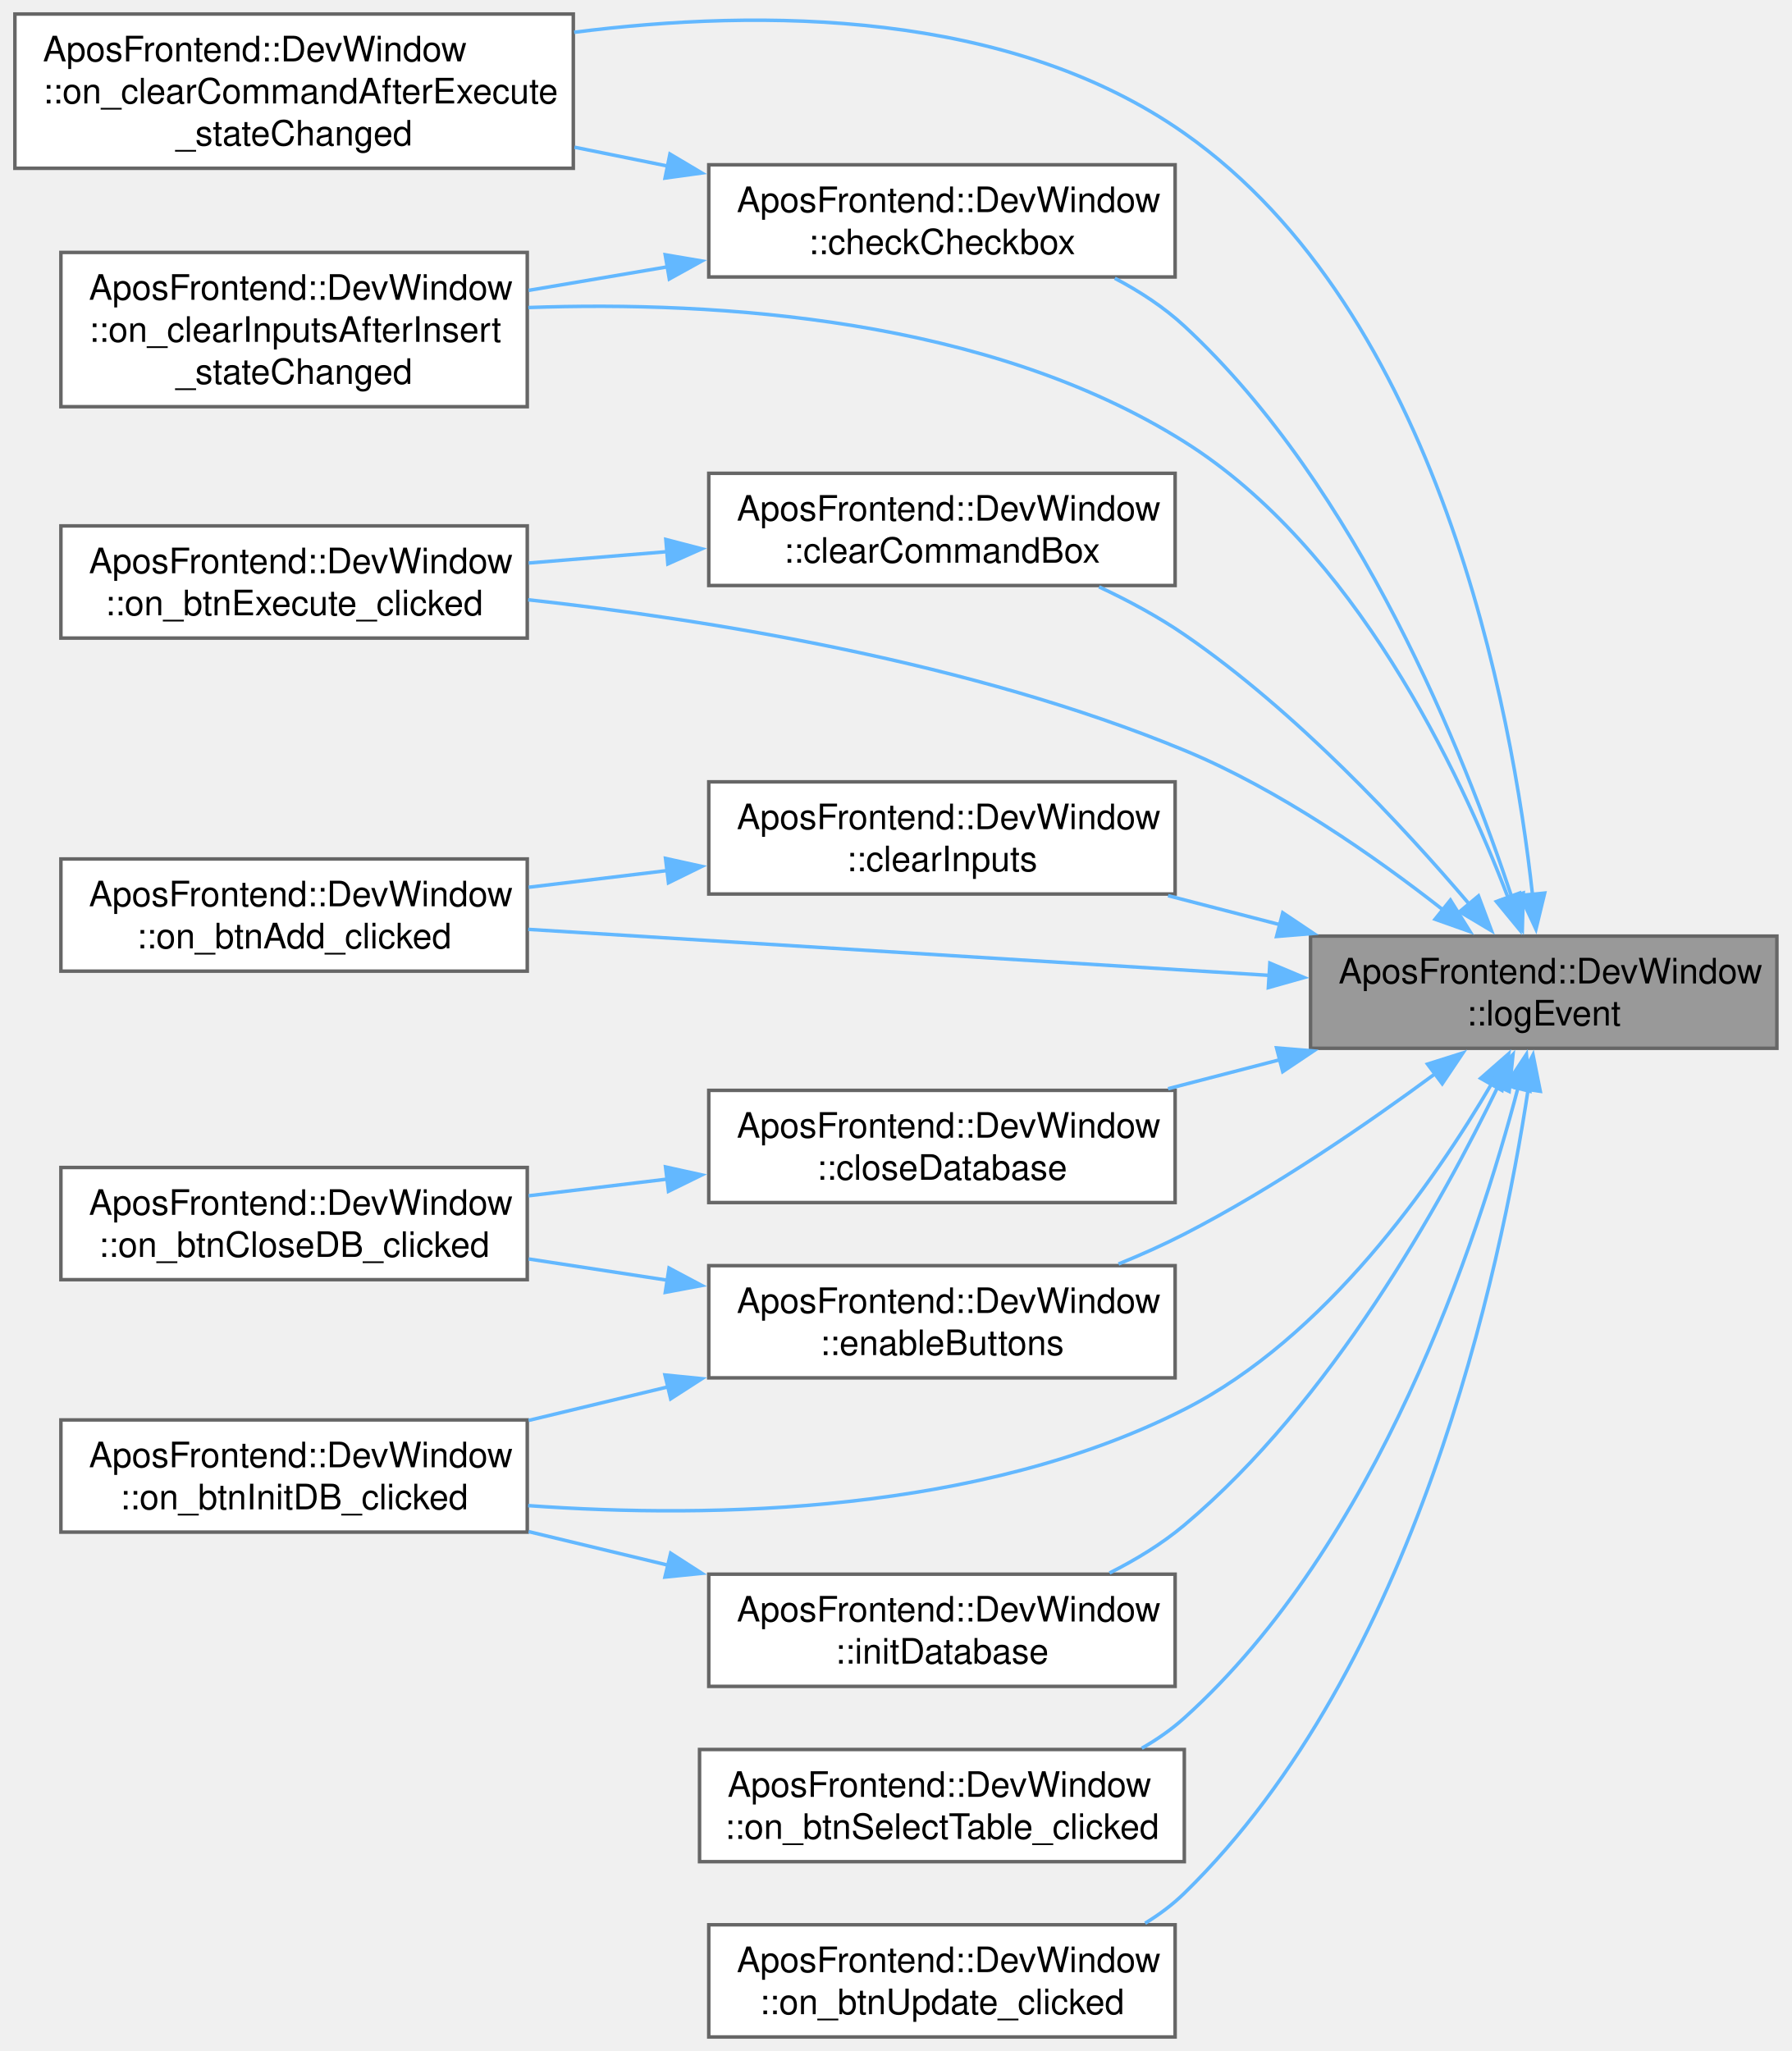
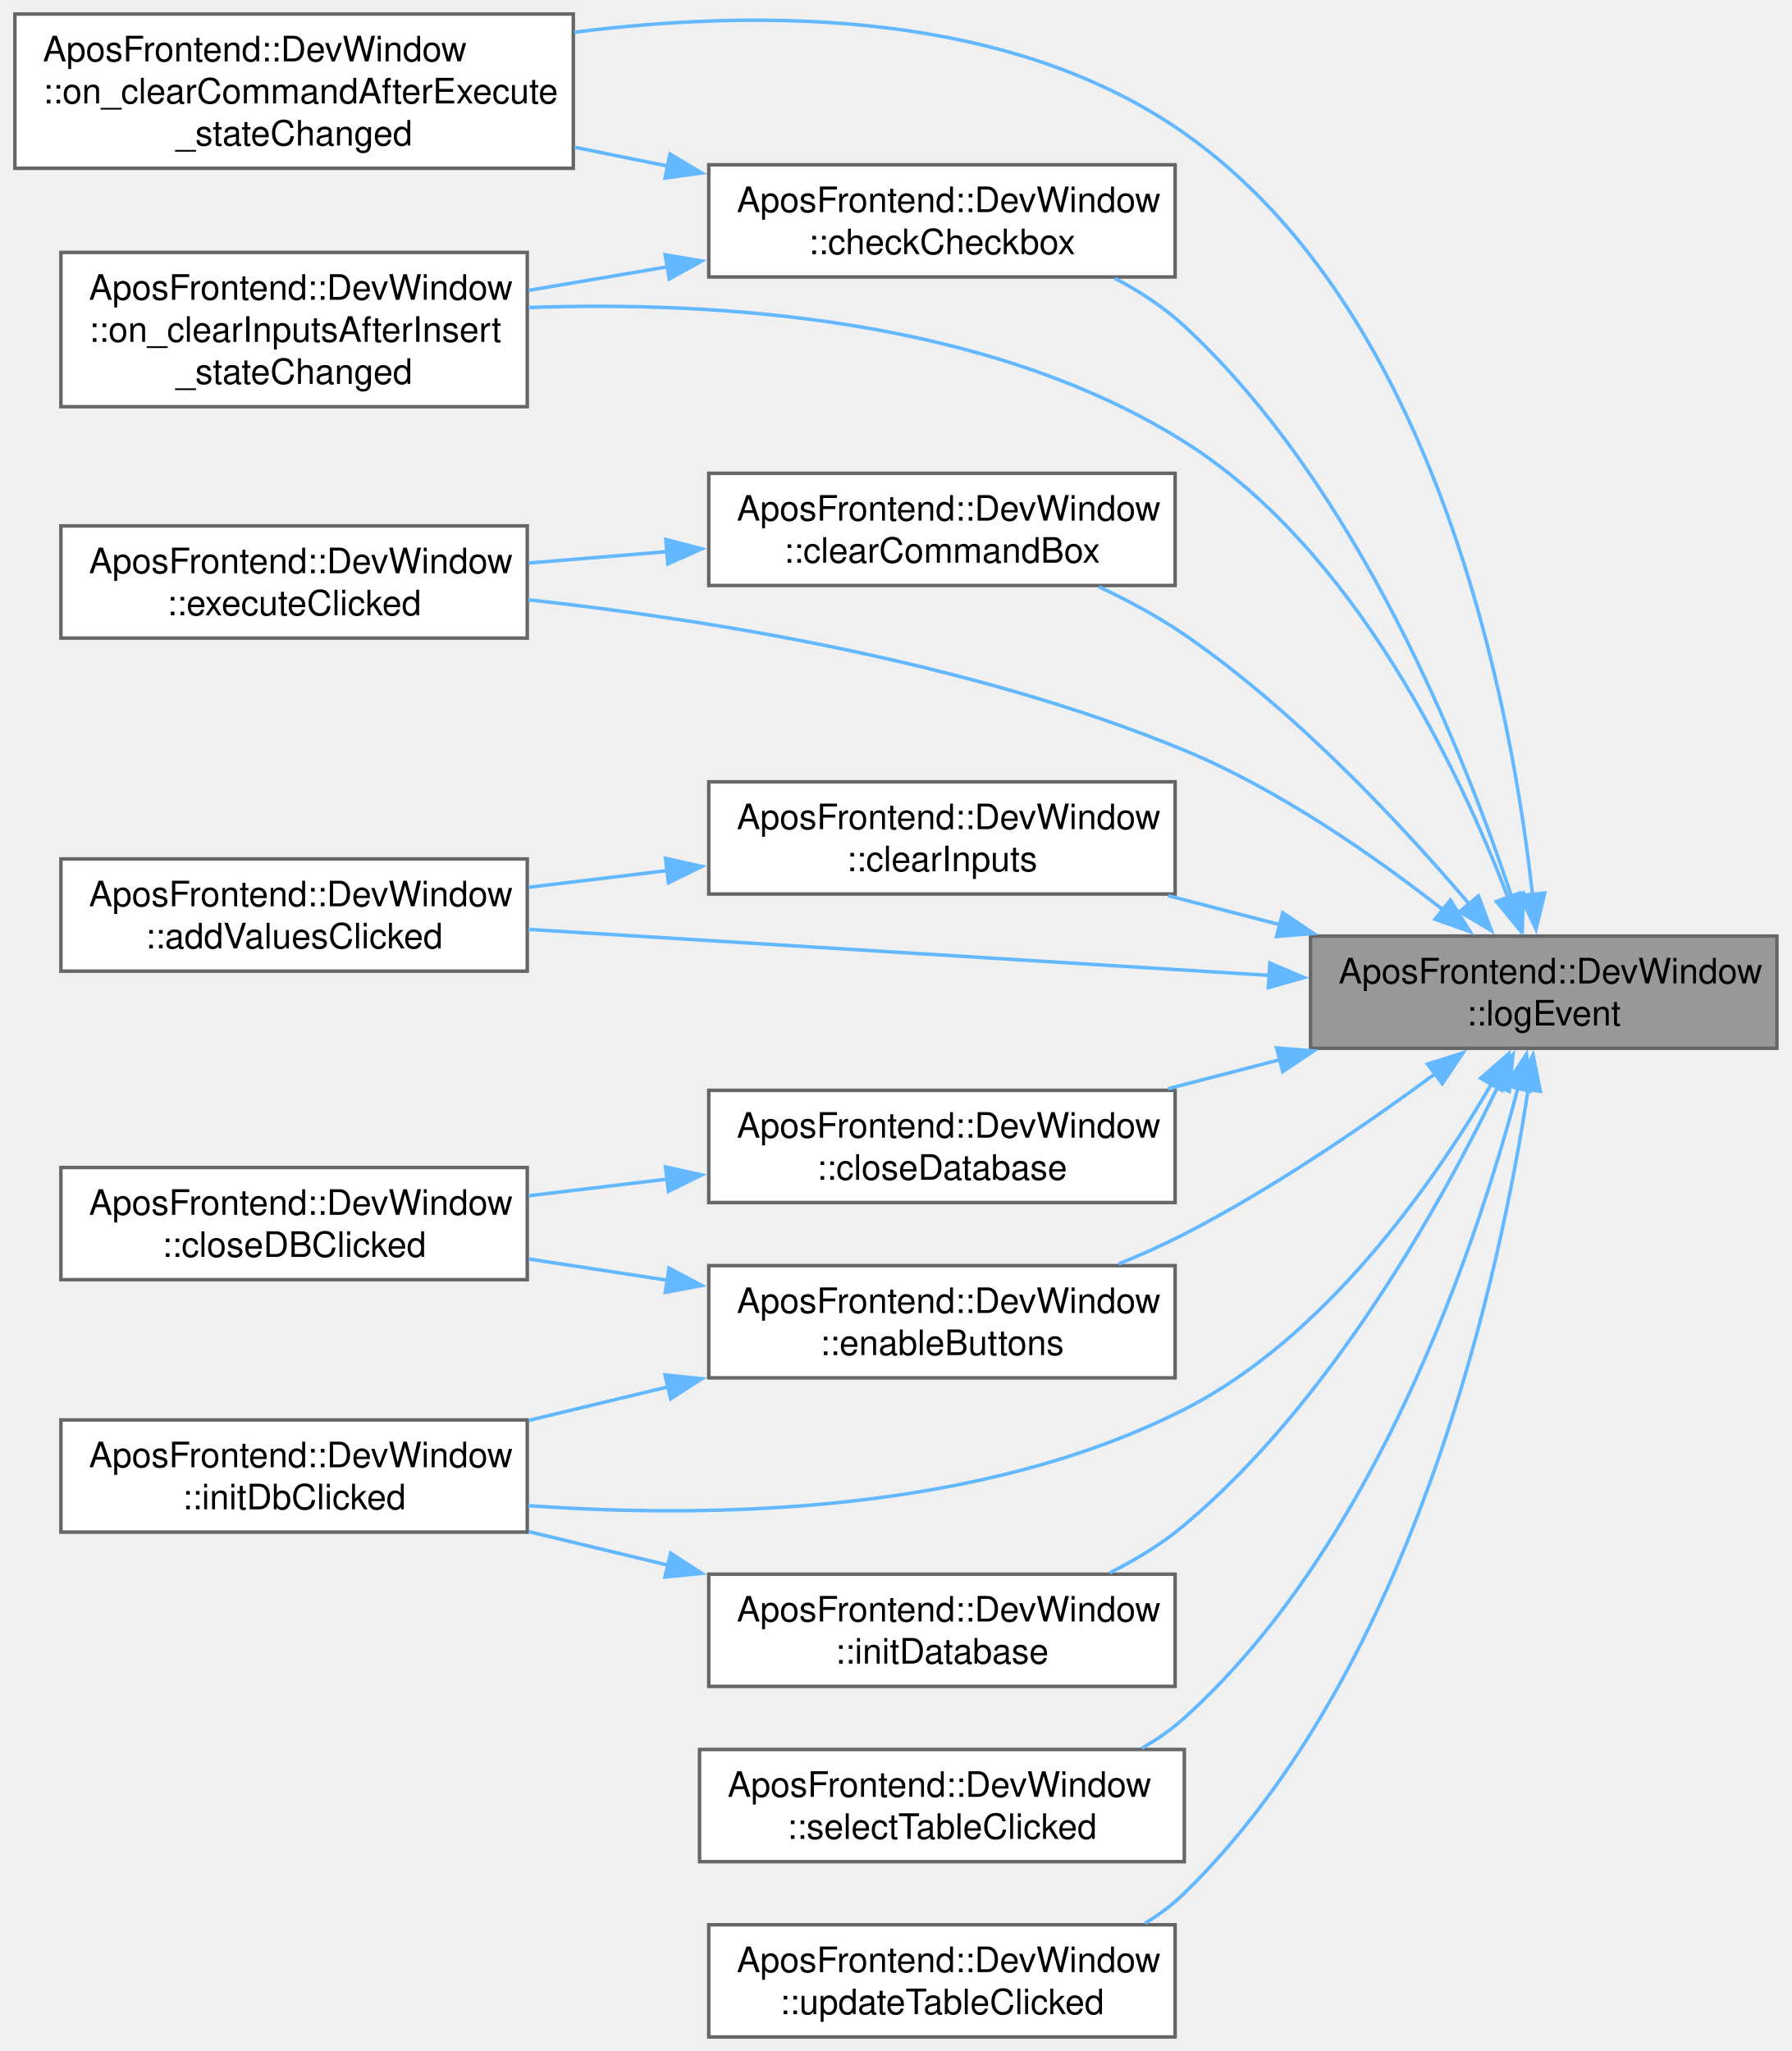
<svg xmlns="http://www.w3.org/2000/svg" xmlns:xlink="http://www.w3.org/1999/xlink" width="511pt" height="585pt" viewBox="0.00 0.00 510.50 585.00">
  <g id="graph0" class="graph" transform="scale(1 1) rotate(0) translate(4 581)">
    <g id="Node000001" class="node">
      <g id="a_Node000001">
        <a xlink:title="Logs an event with a type and a message.">
          <polygon fill="#999999" stroke="#666666" points="502.5,-314 369.5,-314 369.5,-282 502.5,-282 502.5,-314" />
          <text text-anchor="start" x="377.5" y="-300.5" font-family="Helvetica,sans-Serif" font-size="10.00">AposFrontend::DevWindow</text>
          <text text-anchor="middle" x="436" y="-288.5" font-family="Helvetica,sans-Serif" font-size="10.00">::logEvent</text>
        </a>
      </g>
    </g>
    <g id="Node000002" class="node">
      <g id="a_Node000002">
        <a xlink:href="../../d6/de4/group___ui-_functions.html#ga967ec97cb7b88eeb89c2ef45f68763a6" target="_top" xlink:title="Checks a checkbox.">
          <polygon fill="white" stroke="#666666" points="330.88,-534 197.88,-534 197.88,-502 330.88,-502 330.88,-534" />
          <text text-anchor="start" x="205.88" y="-520.5" font-family="Helvetica,sans-Serif" font-size="10.00">AposFrontend::DevWindow</text>
          <text text-anchor="middle" x="264.38" y="-508.5" font-family="Helvetica,sans-Serif" font-size="10.00">::checkCheckbox</text>
        </a>
      </g>
    </g>
    <g id="edge1_Node000001_Node000002" class="edge">
      <g id="a_edge1_Node000001_Node000002">
        <a xlink:title=" ">
          <path fill="none" stroke="#63b8ff" d="M426.88,-325.13C413.52,-365.57 383.3,-441.84 333.5,-488 327.72,-493.36 320.82,-497.87 313.68,-501.63" />
          <polygon fill="#63b8ff" stroke="#63b8ff" points="430.18,-326.3 429.89,-315.71 423.51,-324.17 430.18,-326.3" />
        </a>
      </g>
    </g>
    <g id="Node000003" class="node">
      <g id="a_Node000003">
        <a xlink:href="../../d8/d33/group___slot-_functions.html#ga1b6d40414f86d0ccf375658eab05a297" target="_top" xlink:title="Slot for the 'clearCommandAfterExecute' state change event.">
          <polygon fill="white" stroke="#666666" points="159.25,-577 0,-577 0,-533 159.25,-533 159.25,-577" />
          <text text-anchor="start" x="8" y="-563.5" font-family="Helvetica,sans-Serif" font-size="10.00">AposFrontend::DevWindow</text>
          <text text-anchor="start" x="8" y="-551.5" font-family="Helvetica,sans-Serif" font-size="10.00">::on_clearCommandAfterExecute</text>
          <text text-anchor="middle" x="79.62" y="-539.5" font-family="Helvetica,sans-Serif" font-size="10.00">_stateChanged</text>
        </a>
      </g>
    </g>
    <g id="edge20_Node000001_Node000003" class="edge">
      <g id="a_edge20_Node000001_Node000003">
        <a xlink:title=" ">
          <path fill="none" stroke="#63b8ff" d="M432.79,-325.9C426.97,-378.57 406.2,-491.89 333.5,-543 283.52,-578.13 213.27,-578.65 159.49,-571.79" />
          <polygon fill="#63b8ff" stroke="#63b8ff" points="436.27,-326.27 433.78,-315.98 429.31,-325.59 436.27,-326.27" />
        </a>
      </g>
    </g>
    <g id="Node000004" class="node">
      <g id="a_Node000004">
        <a xlink:href="../../d8/d33/group___slot-_functions.html#gac620d6fab40e2c7d07f43b8c78c94505" target="_top" xlink:title="Slot for the 'clearInputsAfterInsert' state change event.">
          <polygon fill="white" stroke="#666666" points="146.12,-509 13.12,-509 13.12,-465 146.12,-465 146.12,-509" />
          <text text-anchor="start" x="21.12" y="-495.5" font-family="Helvetica,sans-Serif" font-size="10.00">AposFrontend::DevWindow</text>
          <text text-anchor="start" x="21.12" y="-483.5" font-family="Helvetica,sans-Serif" font-size="10.00">::on_clearInputsAfterInsert</text>
          <text text-anchor="middle" x="79.62" y="-471.5" font-family="Helvetica,sans-Serif" font-size="10.00">_stateChanged</text>
        </a>
      </g>
    </g>
    <g id="edge21_Node000001_Node000004" class="edge">
      <g id="a_edge21_Node000001_Node000004">
        <a xlink:title=" ">
          <path fill="none" stroke="#63b8ff" d="M425.83,-324.97C411.99,-361.17 382.09,-424.44 333.5,-455 277.5,-490.22 200.66,-495.22 146.43,-493.28" />
          <polygon fill="#63b8ff" stroke="#63b8ff" points="429.08,-326.26 429.24,-315.67 422.51,-323.85 429.08,-326.26" />
        </a>
      </g>
    </g>
    <g id="Node000005" class="node">
      <g id="a_Node000005">
        <a xlink:href="../../d6/de4/group___ui-_functions.html#gaea26af22c4b1427ec8aa9b9fb81aa30f" target="_top" xlink:title="Clears the command box.">
          <polygon fill="white" stroke="#666666" points="330.88,-446 197.88,-446 197.88,-414 330.88,-414 330.88,-446" />
          <text text-anchor="start" x="205.88" y="-432.5" font-family="Helvetica,sans-Serif" font-size="10.00">AposFrontend::DevWindow</text>
          <text text-anchor="middle" x="264.38" y="-420.5" font-family="Helvetica,sans-Serif" font-size="10.00">::clearCommandBox</text>
        </a>
      </g>
    </g>
    <g id="edge4_Node000001_Node000005" class="edge">
      <g id="a_edge4_Node000001_Node000005">
        <a xlink:title=" ">
          <path fill="none" stroke="#63b8ff" d="M414.86,-323.01C395.78,-345.45 365.37,-378.14 333.5,-400 326.04,-405.12 317.57,-409.68 309.19,-413.61" />
          <polygon fill="#63b8ff" stroke="#63b8ff" points="417.39,-325.45 421.11,-315.53 412.01,-320.96 417.39,-325.45" />
        </a>
      </g>
    </g>
    <g id="Node000006" class="node">
      <g id="a_Node000006">
        <a xlink:href="../../d8/d33/group___slot-_functions.html#ga6ed3311709733e1ea20c7a35f2fad9b7" target="_top" xlink:title="Slot for the 'Execute' button click event.">
          <polygon fill="white" stroke="#666666" points="146.12,-431 13.12,-431 13.12,-399 146.12,-399 146.12,-431" />
          <text text-anchor="start" x="21.12" y="-417.5" font-family="Helvetica,sans-Serif" font-size="10.00">AposFrontend::DevWindow</text>
-           <text text-anchor="middle" x="79.62" y="-405.5" font-family="Helvetica,sans-Serif" font-size="10.00">::on_btnExecute_clicked</text>
+           <text text-anchor="middle" x="79.62" y="-405.5" font-family="Helvetica,sans-Serif" font-size="10.00">::executeClicked</text>
        </a>
      </g>
    </g>
    <g id="edge16_Node000001_Node000006" class="edge">
      <g id="a_edge16_Node000001_Node000006">
        <a xlink:title=" ">
          <path fill="none" stroke="#63b8ff" d="M407.29,-321.47C387.84,-336.72 360.57,-355.8 333.5,-367 272.91,-392.07 198.69,-404.17 146.37,-409.93" />
          <polygon fill="#63b8ff" stroke="#63b8ff" points="409.39,-324.27 414.99,-315.28 405.01,-318.81 409.39,-324.27" />
        </a>
      </g>
    </g>
    <g id="Node000007" class="node">
      <g id="a_Node000007">
        <a xlink:href="../../d6/de4/group___ui-_functions.html#ga03c2171905116230d3f05e1cdebb9b06" target="_top" xlink:title="Clears the inputs.">
          <polygon fill="white" stroke="#666666" points="330.88,-358 197.88,-358 197.88,-326 330.88,-326 330.88,-358" />
          <text text-anchor="start" x="205.88" y="-344.5" font-family="Helvetica,sans-Serif" font-size="10.00">AposFrontend::DevWindow</text>
          <text text-anchor="middle" x="264.38" y="-332.5" font-family="Helvetica,sans-Serif" font-size="10.00">::clearInputs</text>
        </a>
      </g>
    </g>
    <g id="edge6_Node000001_Node000007" class="edge">
      <g id="a_edge6_Node000001_Node000007">
        <a xlink:title=" ">
          <path fill="none" stroke="#63b8ff" d="M360.84,-317.24C350.18,-320 339.3,-322.82 328.87,-325.53" />
          <polygon fill="#63b8ff" stroke="#63b8ff" points="361.57,-320.66 370.37,-314.76 359.81,-313.89 361.57,-320.66" />
        </a>
      </g>
    </g>
    <g id="Node000008" class="node">
      <g id="a_Node000008">
        <a xlink:href="../../d8/d33/group___slot-_functions.html#ga392e04e22c5ae7be73b639bef06ced8a" target="_top" xlink:title="Slot for the 'Add' button click event.">
          <polygon fill="white" stroke="#666666" points="146.12,-336 13.12,-336 13.12,-304 146.12,-304 146.12,-336" />
          <text text-anchor="start" x="21.12" y="-322.5" font-family="Helvetica,sans-Serif" font-size="10.00">AposFrontend::DevWindow</text>
-           <text text-anchor="middle" x="79.62" y="-310.5" font-family="Helvetica,sans-Serif" font-size="10.00">::on_btnAdd_clicked</text>
+           <text text-anchor="middle" x="79.62" y="-310.5" font-family="Helvetica,sans-Serif" font-size="10.00">::addValuesClicked</text>
        </a>
      </g>
    </g>
    <g id="edge15_Node000001_Node000008" class="edge">
      <g id="a_edge15_Node000001_Node000008">
        <a xlink:title=" ">
          <path fill="none" stroke="#63b8ff" d="M357.69,-302.8C294.52,-306.72 206.21,-312.2 146.4,-315.92" />
          <polygon fill="#63b8ff" stroke="#63b8ff" points="357.9,-306.29 367.66,-302.18 357.47,-299.31 357.9,-306.29" />
        </a>
      </g>
    </g>
    <g id="Node000009" class="node">
      <g id="a_Node000009">
        <a xlink:href="../../dd/d44/group___database-_functions.html#gaab8300a6ed941015a4c5e1d1c68335e3" target="_top" xlink:title="Closes the database.">
          <polygon fill="white" stroke="#666666" points="330.88,-270 197.88,-270 197.88,-238 330.88,-238 330.88,-270" />
          <text text-anchor="start" x="205.88" y="-256.5" font-family="Helvetica,sans-Serif" font-size="10.00">AposFrontend::DevWindow</text>
          <text text-anchor="middle" x="264.38" y="-244.5" font-family="Helvetica,sans-Serif" font-size="10.00">::closeDatabase</text>
        </a>
      </g>
    </g>
    <g id="edge8_Node000001_Node000009" class="edge">
      <g id="a_edge8_Node000001_Node000009">
        <a xlink:title=" ">
          <path fill="none" stroke="#63b8ff" d="M360.84,-278.76C350.18,-276 339.3,-273.18 328.87,-270.47" />
          <polygon fill="#63b8ff" stroke="#63b8ff" points="359.81,-282.11 370.37,-281.24 361.57,-275.34 359.81,-282.11" />
        </a>
      </g>
    </g>
    <g id="Node000011" class="node">
      <g id="a_Node000011">
        <a xlink:href="../../d6/de4/group___ui-_functions.html#gad74b5ca7c247820a938dbdf20f1e8f8c" target="_top" xlink:title="Enables or disables the buttons.">
          <polygon fill="white" stroke="#666666" points="330.88,-220 197.88,-220 197.88,-188 330.88,-188 330.88,-220" />
          <text text-anchor="start" x="205.88" y="-206.5" font-family="Helvetica,sans-Serif" font-size="10.00">AposFrontend::DevWindow</text>
          <text text-anchor="middle" x="264.38" y="-194.5" font-family="Helvetica,sans-Serif" font-size="10.00">::enableButtons</text>
        </a>
      </g>
    </g>
    <g id="edge10_Node000001_Node000011" class="edge">
      <g id="a_edge10_Node000001_Node000011">
        <a xlink:title=" ">
          <path fill="none" stroke="#63b8ff" d="M405.15,-274.83C385.54,-260.35 358.91,-242.05 333.5,-229 327.56,-225.95 321.16,-223.09 314.74,-220.48" />
          <polygon fill="#63b8ff" stroke="#63b8ff" points="402.86,-277.49 412.96,-280.68 407.06,-271.89 402.86,-277.49" />
        </a>
      </g>
    </g>
    <g id="Node000012" class="node">
      <g id="a_Node000012">
        <a xlink:href="../../d8/d33/group___slot-_functions.html#ga94f1bcb3a0d4ff36c4651a7d22bbc4ff" target="_top" xlink:title="Slot for the 'InitDB' button click event.">
          <polygon fill="white" stroke="#666666" points="146.12,-176 13.12,-176 13.12,-144 146.12,-144 146.12,-176" />
          <text text-anchor="start" x="21.12" y="-162.5" font-family="Helvetica,sans-Serif" font-size="10.00">AposFrontend::DevWindow</text>
-           <text text-anchor="middle" x="79.62" y="-150.5" font-family="Helvetica,sans-Serif" font-size="10.00">::on_btnInitDB_clicked</text>
+           <text text-anchor="middle" x="79.62" y="-150.5" font-family="Helvetica,sans-Serif" font-size="10.00">::initDbClicked</text>
        </a>
      </g>
    </g>
    <g id="edge17_Node000001_Node000012" class="edge">
      <g id="a_edge17_Node000001_Node000012">
        <a xlink:title=" ">
          <path fill="none" stroke="#63b8ff" d="M421.25,-272.06C404.64,-243.67 373.82,-199.47 333.5,-179 275.3,-149.45 199.71,-147.76 146.38,-151.56" />
          <polygon fill="#63b8ff" stroke="#63b8ff" points="418.01,-273.44 425.98,-280.42 424.1,-269.99 418.01,-273.44" />
        </a>
      </g>
    </g>
    <g id="Node000013" class="node">
      <g id="a_Node000013">
        <a xlink:href="../../dd/d44/group___database-_functions.html#gaf776a9f414cca86d16ff2c25566459e0" target="_top" xlink:title="Initializes the database.">
          <polygon fill="white" stroke="#666666" points="330.88,-132 197.88,-132 197.88,-100 330.88,-100 330.88,-132" />
          <text text-anchor="start" x="205.88" y="-118.5" font-family="Helvetica,sans-Serif" font-size="10.00">AposFrontend::DevWindow</text>
          <text text-anchor="middle" x="264.38" y="-106.5" font-family="Helvetica,sans-Serif" font-size="10.00">::initDatabase</text>
        </a>
      </g>
    </g>
    <g id="edge13_Node000001_Node000013" class="edge">
      <g id="a_edge13_Node000001_Node000013">
        <a xlink:title=" ">
          <path fill="none" stroke="#63b8ff" d="M423.03,-271.27C406.93,-237.97 375.42,-181.2 333.5,-146 327.17,-140.68 319.74,-136.15 312.17,-132.34" />
          <polygon fill="#63b8ff" stroke="#63b8ff" points="419.82,-272.67 427.24,-280.23 426.15,-269.69 419.82,-272.67" />
        </a>
      </g>
    </g>
    <g id="Node000014" class="node">
      <g id="a_Node000014">
        <a xlink:href="../../d8/d33/group___slot-_functions.html#ga4951eac56d47f5a30f113cbb58a1acdf" target="_top" xlink:title="Slot for the 'SelectTable' button click event.">
          <polygon fill="white" stroke="#666666" points="333.5,-82 195.25,-82 195.25,-50 333.5,-50 333.5,-82" />
          <text text-anchor="start" x="203.25" y="-68.5" font-family="Helvetica,sans-Serif" font-size="10.00">AposFrontend::DevWindow</text>
-           <text text-anchor="middle" x="264.38" y="-56.5" font-family="Helvetica,sans-Serif" font-size="10.00">::on_btnSelectTable_clicked</text>
+           <text text-anchor="middle" x="264.38" y="-56.5" font-family="Helvetica,sans-Serif" font-size="10.00">::selectTableClicked</text>
        </a>
      </g>
    </g>
    <g id="edge18_Node000001_Node000014" class="edge">
      <g id="a_edge18_Node000001_Node000014">
        <a xlink:title=" ">
          <path fill="none" stroke="#63b8ff" d="M428.7,-270.85C417.17,-227.05 388.66,-140.69 333.5,-91 329.85,-87.71 325.73,-84.84 321.37,-82.35" />
          <polygon fill="#63b8ff" stroke="#63b8ff" points="425.24,-271.45 431.07,-280.3 432.03,-269.75 425.24,-271.45" />
        </a>
      </g>
    </g>
    <g id="Node000015" class="node">
      <g id="a_Node000015">
        <a xlink:href="../../d8/d33/group___slot-_functions.html#gac0dcf66680758b82204e93424b06ebff" target="_top" xlink:title="Slot for the 'Update' button click event.">
          <polygon fill="white" stroke="#666666" points="330.88,-32 197.88,-32 197.88,0 330.88,0 330.88,-32" />
          <text text-anchor="start" x="205.88" y="-18.5" font-family="Helvetica,sans-Serif" font-size="10.00">AposFrontend::DevWindow</text>
-           <text text-anchor="middle" x="264.38" y="-6.5" font-family="Helvetica,sans-Serif" font-size="10.00">::on_btnUpdate_clicked</text>
+           <text text-anchor="middle" x="264.38" y="-6.5" font-family="Helvetica,sans-Serif" font-size="10.00">::updateTableClicked</text>
        </a>
      </g>
    </g>
    <g id="edge19_Node000001_Node000015" class="edge">
      <g id="a_edge19_Node000001_Node000015">
        <a xlink:title=" ">
          <path fill="none" stroke="#63b8ff" d="M431.57,-270.36C423.69,-218.39 399.61,-105.52 333.5,-41 330.16,-37.74 326.37,-34.91 322.32,-32.44" />
          <polygon fill="#63b8ff" stroke="#63b8ff" points="428.09,-270.72 432.95,-280.13 435.02,-269.74 428.09,-270.72" />
        </a>
      </g>
    </g>
    <g id="edge2_Node000002_Node000003" class="edge">
      <g id="a_edge2_Node000002_Node000003">
        <a xlink:title=" ">
          <path fill="none" stroke="#63b8ff" d="M186.32,-533.6C177.48,-535.39 168.45,-537.22 159.59,-539.01" />
          <polygon fill="#63b8ff" stroke="#63b8ff" points="186.81,-537.07 195.91,-531.66 185.42,-530.21 186.81,-537.07" />
        </a>
      </g>
    </g>
    <g id="edge3_Node000002_Node000004" class="edge">
      <g id="a_edge3_Node000002_Node000004">
        <a xlink:title=" ">
          <path fill="none" stroke="#63b8ff" d="M186.38,-504.94C173.12,-502.69 159.44,-500.37 146.51,-498.18" />
          <polygon fill="#63b8ff" stroke="#63b8ff" points="185.46,-508.33 195.91,-506.56 186.63,-501.43 185.46,-508.33" />
        </a>
      </g>
    </g>
    <g id="edge5_Node000005_Node000006" class="edge">
      <g id="a_edge5_Node000005_Node000006">
        <a xlink:title=" ">
          <path fill="none" stroke="#63b8ff" d="M185.98,-423.65C172.84,-422.57 159.31,-421.46 146.51,-420.41" />
          <polygon fill="#63b8ff" stroke="#63b8ff" points="185.64,-427.13 195.89,-424.46 186.21,-420.15 185.64,-427.13" />
        </a>
      </g>
    </g>
    <g id="edge7_Node000007_Node000008" class="edge">
      <g id="a_edge7_Node000007_Node000008">
        <a xlink:title=" ">
          <path fill="none" stroke="#63b8ff" d="M185.98,-332.68C172.84,-331.1 159.31,-329.47 146.51,-327.93" />
          <polygon fill="#63b8ff" stroke="#63b8ff" points="185.55,-336.16 195.9,-333.88 186.39,-329.21 185.55,-336.16" />
        </a>
      </g>
    </g>
    <g id="Node000010" class="node">
      <g id="a_Node000010">
        <a xlink:href="../../d8/d33/group___slot-_functions.html#ga5dd5707ecd06a83a2f7d3c9f631583a1" target="_top" xlink:title="Slot for the 'CloseDB' button click event.">
          <polygon fill="white" stroke="#666666" points="146.12,-248 13.12,-248 13.12,-216 146.12,-216 146.12,-248" />
          <text text-anchor="start" x="21.12" y="-234.5" font-family="Helvetica,sans-Serif" font-size="10.00">AposFrontend::DevWindow</text>
-           <text text-anchor="middle" x="79.62" y="-222.5" font-family="Helvetica,sans-Serif" font-size="10.00">::on_btnCloseDB_clicked</text>
+           <text text-anchor="middle" x="79.62" y="-222.5" font-family="Helvetica,sans-Serif" font-size="10.00">::closeDBClicked</text>
        </a>
      </g>
    </g>
    <g id="edge9_Node000009_Node000010" class="edge">
      <g id="a_edge9_Node000009_Node000010">
        <a xlink:title=" ">
          <path fill="none" stroke="#63b8ff" d="M185.98,-244.68C172.84,-243.1 159.31,-241.47 146.51,-239.93" />
          <polygon fill="#63b8ff" stroke="#63b8ff" points="185.55,-248.16 195.9,-245.88 186.39,-241.21 185.55,-248.16" />
        </a>
      </g>
    </g>
    <g id="edge11_Node000011_Node000010" class="edge">
      <g id="a_edge11_Node000011_Node000010">
        <a xlink:title=" ">
          <path fill="none" stroke="#63b8ff" d="M186.38,-215.8C173.12,-217.83 159.44,-219.92 146.51,-221.91" />
          <polygon fill="#63b8ff" stroke="#63b8ff" points="186.55,-219.31 195.9,-214.34 185.49,-212.39 186.55,-219.31" />
        </a>
      </g>
    </g>
    <g id="edge12_Node000011_Node000012" class="edge">
      <g id="a_edge12_Node000011_Node000012">
        <a xlink:title=" ">
          <path fill="none" stroke="#63b8ff" d="M186.38,-185.46C173.12,-182.27 159.44,-178.98 146.51,-175.86" />
          <polygon fill="#63b8ff" stroke="#63b8ff" points="185.39,-188.82 195.93,-187.76 187.02,-182.02 185.39,-188.82" />
        </a>
      </g>
    </g>
    <g id="edge14_Node000013_Node000012" class="edge">
      <g id="a_edge14_Node000013_Node000012">
        <a xlink:title=" ">
          <path fill="none" stroke="#63b8ff" d="M186.38,-134.54C173.12,-137.73 159.44,-141.02 146.51,-144.14" />
          <polygon fill="#63b8ff" stroke="#63b8ff" points="187.02,-137.98 195.93,-132.24 185.39,-131.18 187.02,-137.98" />
        </a>
      </g>
    </g>
  </g>
</svg>
